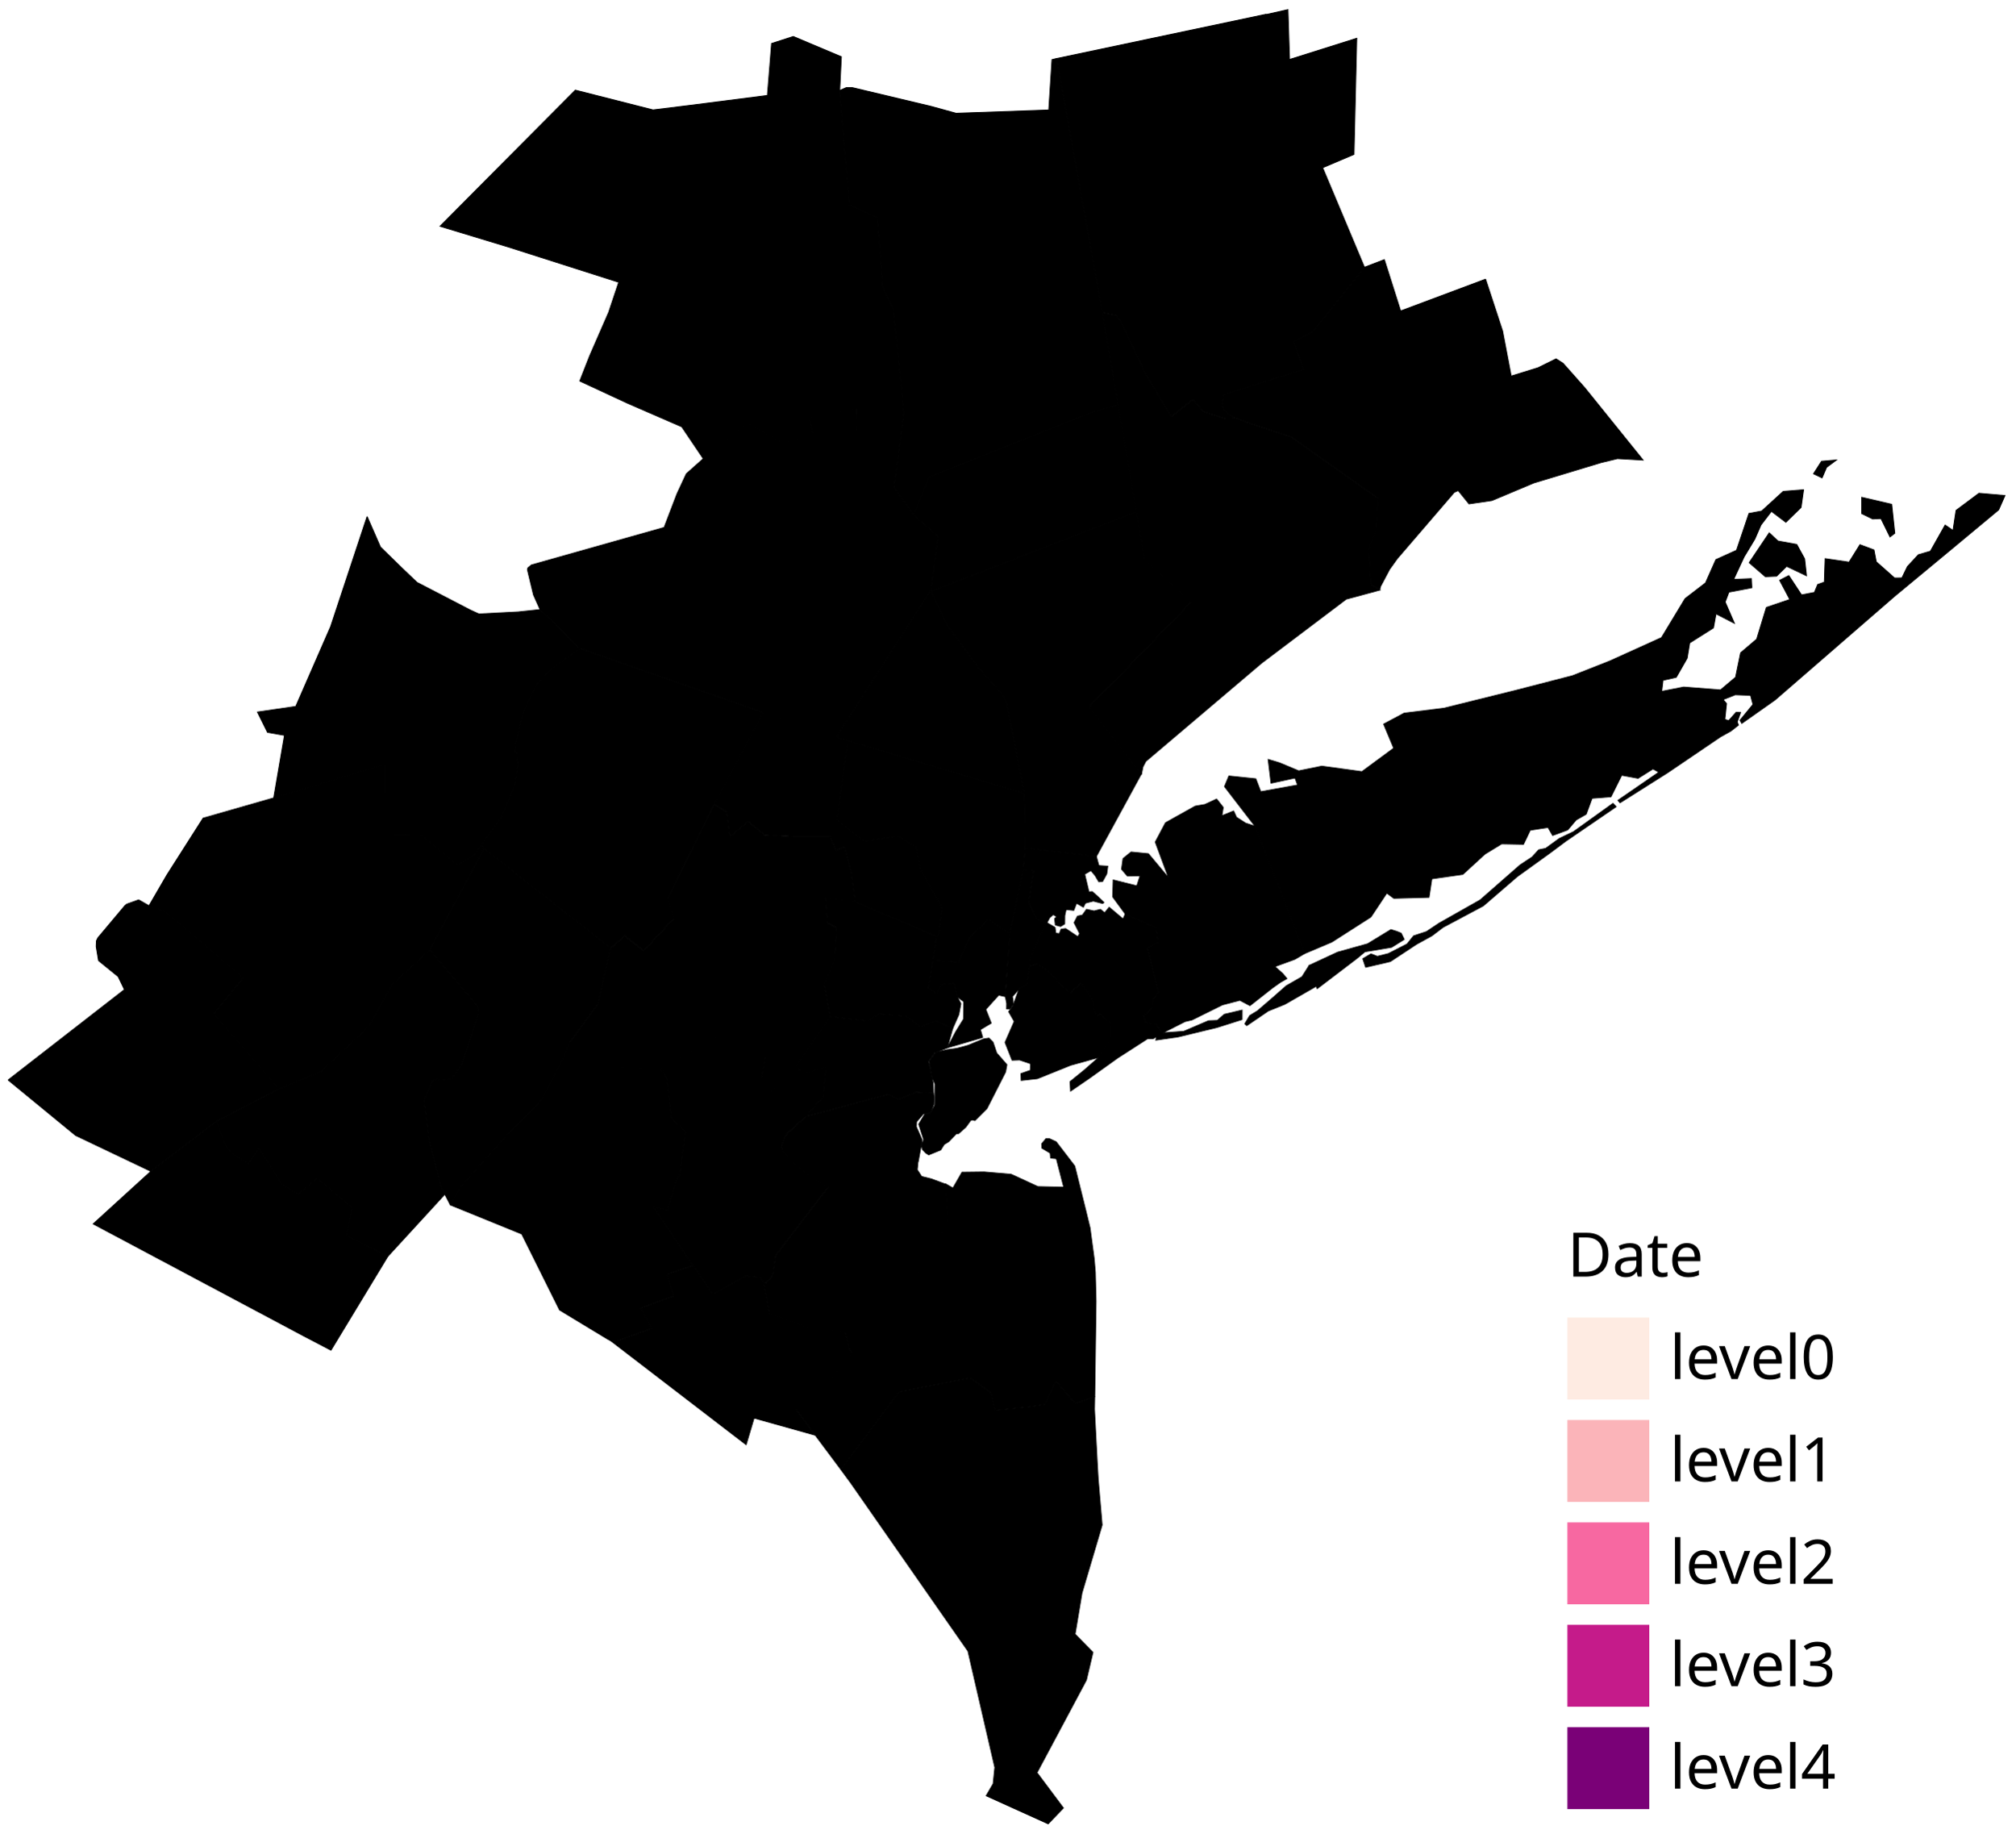
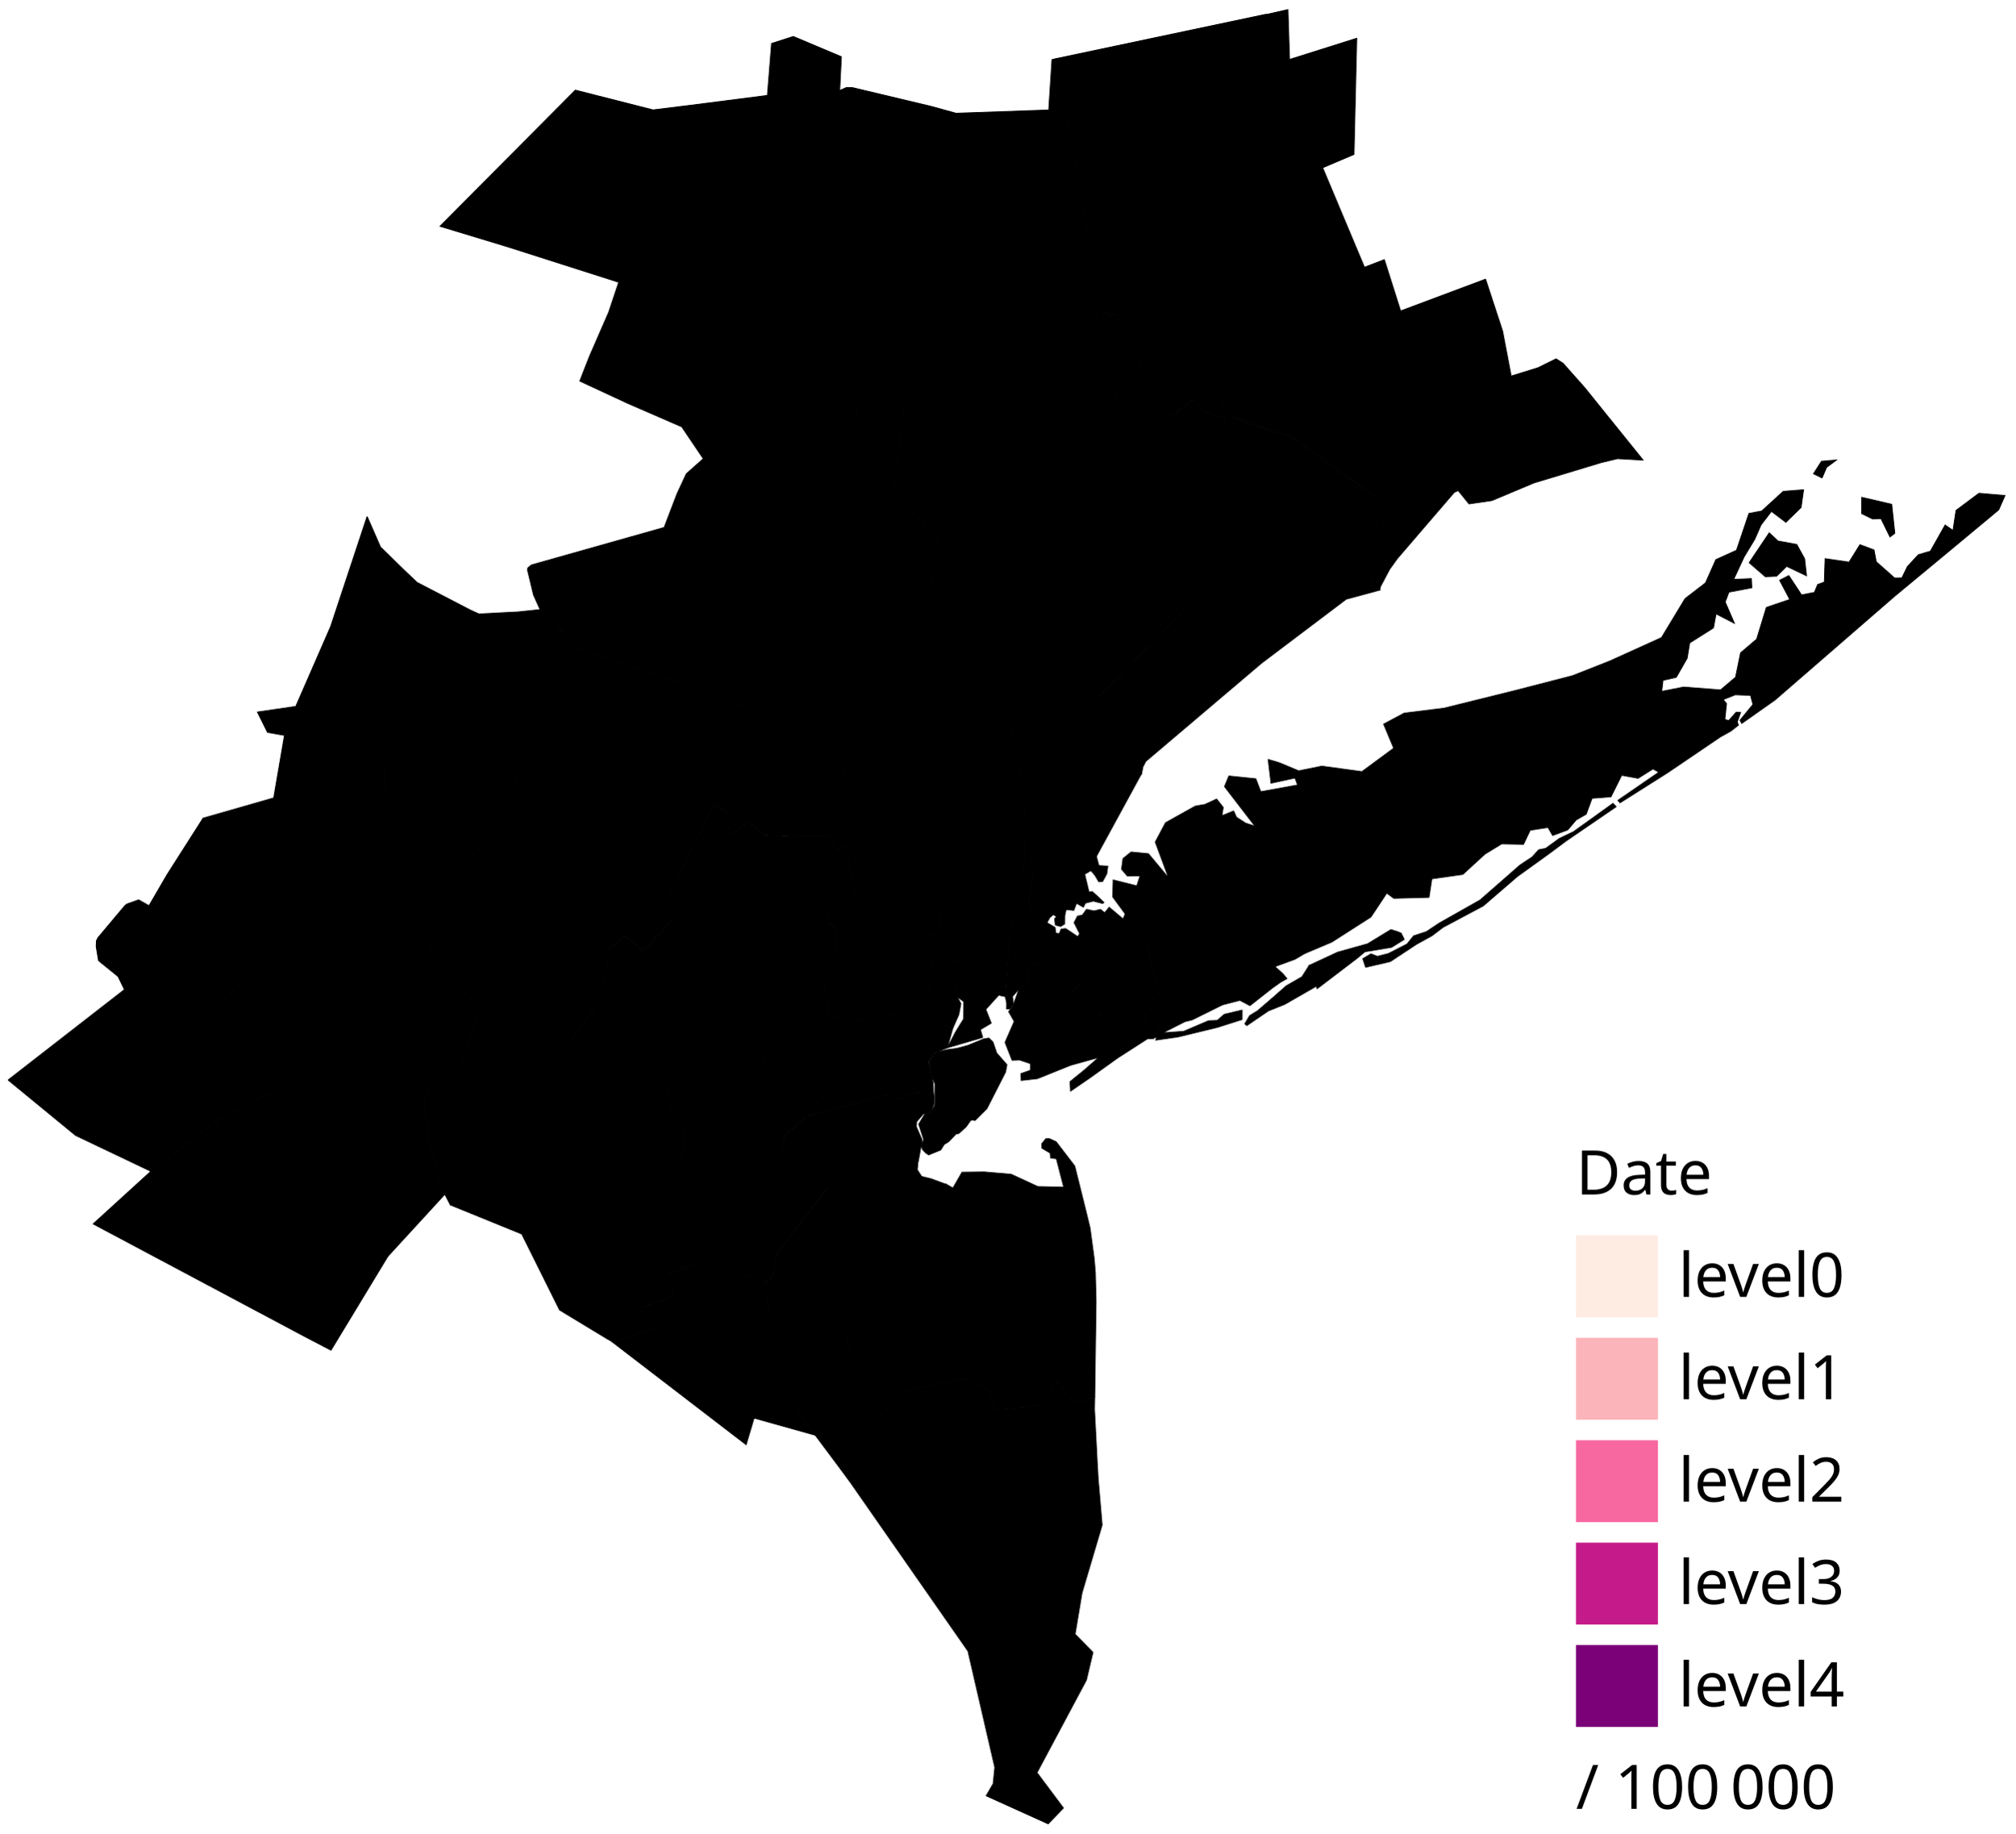
<svg xmlns="http://www.w3.org/2000/svg" id="svg4045" version="1.1" viewBox="0 0 316.019 287.485" height="1086.557" width="1194.401">
  <g transform="translate(108.116 49.338)" id="layer1">
    <g transform="matrix(4.55406 0 0 4.54983 -4052.057 -828.899)" id="g3993" stroke="#000" stroke-width="0.029">
      <path d="m 909.638,171.837 0.74,-0.168 0.055,1.719 2.314,-0.731 -0.095,4.002 -1.079,0.459 1.439,3.43 -1.776,2.218 -0.659,0.34 0.338,0.963 -2.75,0.867 -0.055,0.306 0.037,0.191 0.146,0.146 0.218,0.136 -0.032,0.05 h -0.241 l -0.775,-0.246 -0.357,-0.423 -0.739,0.594 -0.397,-0.639 -0.15,-0.264 -0.323,-0.531 -0.9,-1.89 -0.144,-0.168 -0.467,-0.1 -1.574,-8.743 7.224,-1.528" id="9005" />
      <path d="m 904.534,185.29 -0.546,-3.182 0.467,0.1 0.144,0.168 0.9,1.89 0.323,0.531 0.15,0.264 0.397,0.639 0.739,-0.594 0.357,0.423 0.775,0.246 h 0.241 l 0.032,-0.05 0.626,0.233 1.351,0.442 2.988,2.115 -0.057,1.116 -0.209,0.481 -0.041,0.186 0.05,1.094 0.048,0.109 0.275,0.171 -1.159,0.314 -2.91,2.2 -3.992,3.389 -0.098,0.188 -0.05,0.247 -1.797,-2.312 1.252,-1.278 2.264,-2.334 -1.611,-1.483 -0.282,-1.623 -0.628,-3.68" id="9001" />
      <path d="m 917.183,180.958 0.587,1.792 0.295,1.549 0.926,-0.287 0.62,-0.307 0.241,0.154 0.747,0.843 2.008,2.492 -0.884,-0.05 -0.562,0.136 -2.314,0.7 -1.446,0.608 -0.788,0.115 -0.371,-0.459 -0.136,0.06 -1.961,2.283 -0.266,0.371 -0.314,0.594 -0.021,0.09 v 0.02 l -0.275,-0.171 -0.048,-0.109 -0.05,-1.094 0.041,-0.186 0.209,-0.481 0.057,-1.116 -2.988,-2.115 -1.351,-0.442 -0.626,-0.233 -0.218,-0.136 -0.146,-0.146 -0.037,-0.191 0.055,-0.306 2.75,-0.867 -0.338,-0.963 0.659,-0.34 1.776,-2.218 0.684,-0.262 0.56,1.769 2.927,-1.097" id="9009" />
      <path d="m 898.583,212.137 0.259,0.148 0.313,-0.546 0.762,-0.009 0.929,0.08 0.919,0.424 0.894,0.021 -0.255,-0.987 -0.198,-0.021 -0.014,-0.169 -0.286,-0.171 -0.007,-0.149 0.089,-0.105 0.055,-0.07 h 0.121 l 0.232,0.107 0.639,0.835 0.385,1.55 0.13,0.535 0.011,0.04 0.144,1.075 0.039,0.467 0.025,0.99 -0.045,3.287 -0.669,0.236 -0.669,-0.774 -0.374,0.802 -0.571,0.088 -1.144,0.119 -0.148,-0.609 -0.715,-0.51 -2.444,0.483 -2.008,2.676 -0.893,-1.196 -0.665,-0.901 0.891,-0.659 1.034,-1.221 v -0.06 l -0.095,-0.168 1.559,-1.166 1.854,-3.136 -0.084,-1.347" id="34025" />
      <path d="m 894.981,221.987 2.008,-2.676 2.444,-0.483 0.715,0.51 0.148,0.609 1.144,-0.119 0.571,-0.088 0.374,-0.802 0.669,0.774 0.669,-0.235 -0.009,0.426 0.098,1.879 0.03,0.523 0.136,1.59 -0.694,2.345 -0.237,1.418 0.615,0.626 -0.226,0.956 -1.701,3.19 0.91,1.219 -0.524,0.546 -2.134,-0.967 0.241,-0.415 0.057,-0.562 -0.925,-4.009 -4.042,-5.804 -0.337,-0.458" id="34029" />
      <path d="m 899.519,209.926 -0.071,0.03 -0.162,0.226 -0.253,0.225 h -0.073 l -0.259,0.272 -0.162,0.1 -0.119,0.191 -0.412,0.168 -0.095,-0.06 -0.122,-0.126 -0.035,-0.16 0.082,-0.168 -0.173,-0.542 0.211,-0.354 0.182,-0.008 0.162,-0.292 0.005,-0.735 -0.101,-0.227 -0.102,-0.556 0.225,-0.302 0.404,-0.094 0.314,-0.04 0.224,-0.058 0.177,-0.05 0.53,-0.219 0.187,-0.03 0.137,0.137 0.128,0.378 0.351,0.401 -0.046,0.25 -0.642,1.261 -0.412,0.411 -0.08,-0.02" id="Richmond" />
      <path d="m 895.478,202.42 2.797,1.189 -0.121,0.829 -0.158,0.939 0.285,0.213 0.165,-0.321 0.434,-0.045 0.112,0.469 0.122,0.237 -0.07,0.371 -0.211,0.481 -0.566,-0.259 -0.552,0.206 -0.482,-0.364 -0.945,-0.088 -0.37,0.253 -1.3,-0.157 -0.211,-1.122 0.359,-0.884 0.074,-1.059 -0.306,-0.156 -0.086,-0.878 1.032,0.144" id="34013" />
      <path d="m 894.617,206.375 1.3,0.157 0.37,-0.253 0.945,0.088 0.482,0.364 0.552,-0.206 0.566,0.259 -0.186,0.666 -0.356,0.141 -0.08,0.03 -0.039,0.06 -0.176,0.232 0.056,0.236 0.107,0.515 0.012,0.346 -0.604,-0.034 -0.589,0.246 -0.371,-0.171 -2.349,0.636 -0.483,0.125 0.595,-0.661 0.103,-1.03 -0.758,0.228 -0.293,-0.251 1.196,-1.719" id="34039" />
      <path d="m 900.799,203.522 -0.162,2.161 -0.22,-0.05 -0.445,0.492 0.187,0.474 -0.373,0.223 0.079,0.269 -1.217,0.357 0.287,-0.545 0.272,-0.441 0.01,-0.602 -0.223,-0.167 -0.112,-0.469 -0.434,0.045 -0.165,0.321 -0.285,-0.213 0.158,-0.939 0.88,0.058 0.415,-0.899 0.62,-0.571 0.729,0.496" id="34017" />
      <path d="m 895.222,196.861 6.081,1.819 0.027,1.884 -0.071,0.747 -0.46,2.211 -0.729,-0.496 -0.62,0.571 -0.415,0.899 -0.88,-0.058 0.121,-0.829 0.08,-0.08 0.105,-0.85 -0.025,-0.122 -0.699,-1.228 -0.166,-0.795 -0.605,-0.384 -1.173,0.182 -0.95,-0.732 0.378,-2.739" id="34003" />
      <path d="m 898.171,209.011 0.016,0.129 -0.009,0.273 -0.076,0.195 -0.041,0.094 -0.112,0.006 -0.119,0.01 -0.242,0.28 -0.007,0.176 0.2,0.457 -0.135,0.737 -0.011,0.03 -0.023,0.257 0.151,0.231 0.343,0.086 0.471,0.176 h 0.005 0.005 l 0.084,1.347 -1.854,3.136 -1.559,1.166 -0.124,-0.548 -1.204,-0.114 -1.398,-0.52 -0.207,-1.046 0.105,-0.03 0.209,-0.241 0.099,-0.686 1.802,-2.349 -0.687,-0.414 -0.435,-0.353 -0.449,-0.481 -0.025,-0.168 0.112,-0.331 0.105,-0.129 0.617,-0.568 0.483,-0.125 2.349,-0.636 0.371,0.171 0.589,-0.246 0.604,0.034" id="34023" />
      <path d="m 893.421,208.094 0.293,0.251 0.758,-0.228 -0.103,1.03 -0.595,0.661 -0.617,0.568 -0.105,0.129 -0.112,0.331 0.025,0.168 0.449,0.481 0.435,0.353 0.687,0.414 -1.802,2.349 -0.099,0.686 -0.209,0.241 -0.105,0.03 -0.102,-0.191 -0.515,-0.06 -1.127,0.644 -0.69,-1.004 -0.107,-0.144 -1.263,-1.884 0.487,0.132 0.313,-1.038 0.119,-0.191 0.193,-1.494 -0.475,-0.424 -0.168,-1.395 -0.128,-0.24 -0.112,-0.08 2.676,-1.519 0.299,0.356 0.664,0.688 -0.129,0.761 0.275,0.524 0.891,-0.909" id="34035" />
      <path d="m 890.611,199.061 0.438,0.266 0.113,0.856 0.621,-0.526 0.58,0.47 0.98,0.04 h 1.271 l 0.196,0.485 0.297,-0.125 0.236,0.911 0.135,0.993 -1.032,-0.144 0.086,0.878 0.306,0.156 -0.074,1.059 -0.359,0.884 0.211,1.122 -1.196,1.719 -0.891,0.909 -0.275,-0.524 0.129,-0.761 -0.664,-0.688 -0.299,-0.356 -2.676,1.519 -1.688,-0.078 -1.431,-0.828 0.994,-1.361 0.429,-1.911 0.491,-0.425 0.65,0.51 1.038,-1.109 -0.216,-0.676 1.599,-3.251" id="34027" />
      <path d="m 894.821,196.74 0.401,0.121 -0.378,2.739 0.95,0.732 1.173,-0.182 0.605,0.384 0.166,0.795 0.699,1.228 0.025,0.122 -0.105,0.85 -0.08,0.08 -2.797,-1.189 -0.135,-0.993 -0.236,-0.911 -0.297,0.125 -0.196,-0.485 h -1.271 l -0.98,-0.04 -0.58,-0.47 -0.621,0.526 -0.113,-0.856 -0.438,-0.266 1.694,-3.173 2.516,0.852" id="34031" />
      <path d="m 892.305,195.888 -1.694,3.173 -1.599,3.251 0.216,0.676 -1.038,1.109 -0.65,-0.51 -0.491,0.425 -4.356,-3.432 -0.096,-0.119 0.685,-0.963 0.474,-1.118 0.103,-0.692 -0.032,-0.378 -0.071,-0.07 0.032,-0.313 0.209,-0.892 0.087,-0.257 0.41,-0.843 0.481,-0.522 1.014,-0.731 6.315,2.209" id="34037" />
      <path d="m 882.694,200.58 4.356,3.432 -0.429,1.911 -0.994,1.361 -0.166,0.44 -0.749,1.439 -0.137,0.185 -0.979,0.983 -1.688,1.884 -0.376,0.644 -0.187,-0.362 -0.114,-0.209 -0.424,-1.64 -0.178,-1.387 0.292,-0.686 0.136,-0.04 0.257,0.03 0.26,-0.04 0.351,-0.486 0.578,-1.771 0.009,-0.135 -0.057,-0.136 -1.631,-1.922 1.872,-3.496" id="34041" />
      <path d="m 885.626,207.284 1.431,0.828 1.688,0.078 0.112,0.08 0.128,0.24 0.168,1.395 0.475,0.424 -0.193,1.494 -0.119,0.191 -0.313,1.038 -0.487,-0.132 1.263,1.884 0.107,0.144 -0.896,0.304 0.231,0.75 -1.141,0.416 0.179,0.327 0.201,0.379 -1.211,0.435 h -0.168 l -0.114,-0.06 -1.671,-1.013 -1.302,-2.619 -2.466,-1.005 0.376,-0.644 1.688,-1.884 0.979,-0.983 0.137,-0.185 0.749,-1.439 0.166,-0.44" id="34019" />
      <path d="m 889.887,214.95 0.69,1.004 1.127,-0.644 0.515,0.06 0.102,0.191 0.207,1.046 1.398,0.52 1.204,0.114 0.124,0.548 0.095,0.168 v 0.06 l -1.034,1.221 -0.891,0.659 0.665,0.901 -2.096,-0.588 -0.273,0.918 -4.635,-3.561 h 0.168 l 1.211,-0.435 -0.201,-0.379 -0.179,-0.327 1.141,-0.416 -0.231,-0.75 0.896,-0.304" id="34021" />
      <path id="New York" d="m 901.258,201.418 -0.459,2.211 -0.151,2.163 0.046,0.233 -0.003,0.19 0.103,0.004 0.127,-0.154 -0.013,-0.17 -0.021,-0.103 0.232,-0.265 0.268,-0.154 0.092,-0.625 0.023,-0.271 0.344,-0.811 0.229,-0.422 -0.35,-0.117 -0.281,-0.588 0.174,-1.088 z" transform="translate(0 -.107)" />
      <path d="m 894.94,174.458 0.332,3.938 0.967,0.438 0.188,2.412 0.362,0.738 0.361,3.577 -1.622,0.603 -0.019,-0.745 -1.613,0.316 0.137,0.606 -0.305,0.06 -0.759,0.204 -1.239,-0.696 -1.48,1.246 -0.747,-1.109 -1.865,-0.811 -1.646,-0.765 0.337,-0.859 0.658,-1.51 0.346,-1.036 -3.799,-1.214 -2.355,-0.715 4.66,-4.692 2.676,0.682 1.296,-0.16 2.642,-0.339 0.144,-1.79 0.747,-0.242 1.655,0.699 -0.057,1.166" id="36111" />
      <path d="m 901.33,200.564 2.45,0.291 0.086,0.316 0.307,0.02 -0.035,0.262 -0.143,0.262 -0.13,0.012 -0.123,-0.21 -0.147,-0.178 -0.217,0.126 0.146,0.613 0.115,-0.01 0.192,0.172 0.209,0.2 -0.043,0.034 -0.322,-0.083 -0.273,0.071 -0.069,0.139 -0.236,-0.136 -0.095,0.247 -0.265,-0.029 -0.045,0.212 -0.003,0.284 -0.141,0.087 -0.179,-0.049 -0.024,-0.221 0.073,-0.065 -0.122,-0.074 -0.121,0.104 -0.097,0.177 -0.349,-0.118 -0.282,-0.588 0.175,-1.087 -0.359,-0.033 0.071,-0.747" id="Bronx" />
      <path d="m 900.91,206.009 0.209,-0.589 0.269,-0.154 0.09,-0.624 0.277,-0.089 0.423,0.303 0.405,0.453 0.297,0.245 0.387,-0.334 0.405,0.616 0.007,0.254 0.107,0.272 0.13,-0.077 0.373,0.342 -0.007,0.523 -0.4,0.625 -0.99,0.275 -1.143,0.461 -0.556,0.063 -0.007,-0.235 0.323,-0.112 0.004,-0.232 -0.375,-0.127 -0.259,0.009 -0.241,-0.613 0.316,-0.723 -0.192,-0.337 z" id="Kings" />
      <path d="m 898.09,191.718 0.556,1.166 1.027,1.406 0.916,1.036 0.105,0.264 0.608,3.09 -6.081,-1.819 -0.401,-0.121 3.27,-5.092 v 0.07" id="36087" />
      <path id="36059" d="m 907.922,198.984 -0.406,0.188 -0.33,0.057 -1.023,0.572 -0.352,0.664 0.459,1.238 -0.697,-0.834 -0.596,-0.059 -0.277,0.225 -0.051,0.367 0.201,0.234 0.438,-0.01 -0.113,0.352 -0.814,-0.205 -0.016,0.582 0.434,0.592 1.061,0.475 0.068,0.502 -0.367,0.195 0.385,1.535 -0.195,0.223 0.002,0.289 -0.322,0.287 0.065,0.234 0.223,0.062 0.129,-0.018 0.223,0.312 -0.17,0.012 -0.053,0.236 0.775,-0.113 1.34,-0.326 0.854,-0.271 0.002,-0.322 -0.615,0.146 -0.236,0.209 -0.305,0.012 -0.854,0.365 -0.725,0.051 0.771,-0.391 0.24,-0.057 1.045,-0.518 0.602,-0.158 0.348,0.184 0.772,-0.608 0.273,-0.194 0.226,-0.129 -0.139,-0.167 -0.276,-0.247 0.693,-0.254 0.344,-0.203 -1.713,-4.377 -0.332,-0.109 -0.312,-0.201 -0.098,-0.217 -0.406,0.164 0.047,-0.289 z m 3.189,5.733 -0.249,0.394 -0.54,0.31 -0.477,0.42 -0.514,0.443 -0.27,0.166 -0.166,0.279 0.066,0.061 0.742,-0.506 0.568,-0.229 1.114,-0.64 z" transform="translate(0 -.107)" />
      <path d="m 897.149,185.561 -0.339,2.577 0.678,0.937 0.843,0.745 -0.24,1.828 -3.27,5.092 -2.516,-0.852 -6.315,-2.209 -1.367,-1.337 -0.225,-0.503 -0.209,-0.87 0.016,-0.06 0.121,-0.1 4.571,-1.292 0.442,-1.157 0.321,-0.692 0.587,-0.523 1.48,-1.246 1.239,0.696 0.759,-0.204 0.305,-0.06 -0.137,-0.606 1.613,-0.316 0.019,0.745 1.622,-0.603" id="36071" />
      <path d="m 902.074,203.138 0.284,0.165 0.022,0.197 0.127,0.017 0.059,-0.155 0.156,-0.02 0.421,0.281 0.063,-0.111 -0.19,-0.375 0.115,-0.224 0.17,-0.036 0.141,-0.198 0.258,0.056 0.223,-0.055 0.143,0.119 0.156,-0.192 0.478,0.404 0.076,-0.17 1.061,0.474 0.068,0.501 -0.369,0.196 0.386,1.534 -0.197,0.223 0.002,0.289 -0.321,0.287 0.063,0.234 0.222,0.062 0.13,-0.017 0.227,0.316 -0.306,0.193 -0.199,0.002 -1.034,0.667 -0.968,0.694 -0.649,0.445 -0.016,-0.324 0.486,-0.395 0.515,-0.453 0.4,-0.625 0.007,-0.523 -0.373,-0.342 -0.13,0.077 -0.107,-0.272 -0.007,-0.254 -0.405,-0.616 -0.387,0.334 -0.297,-0.245 -0.405,-0.453 -0.423,-0.303 -0.277,0.089 0.023,-0.271 0.346,-0.811 0.227,-0.422" id="Queens" />
      <path id="36103" d="m 928.476,187.773 0.295,0.141 0.156,-0.364 0.338,-0.252 -0.513,0.044 z m -0.342,0.551 -0.701,0.056 -0.742,0.678 -0.438,0.082 -0.428,1.27 -0.711,0.322 -0.357,0.803 -0.703,0.541 -0.812,1.344 -1.775,0.805 -1.293,0.51 -1.988,0.514 -2.439,0.605 -1.367,0.17 -0.705,0.377 0.346,0.83 -1.096,0.809 -1.381,-0.189 -0.795,0.162 -0.658,-0.275 -0.393,-0.119 0.098,0.816 0.826,-0.18 0.09,0.246 -1.271,0.23 -0.17,-0.445 -0.926,-0.096 -0.15,0.363 1.053,1.371 1.713,4.379 0.928,-0.393 1.346,-0.863 0.547,-0.824 0.242,0.18 1.211,-0.033 0.098,-0.639 1.066,-0.152 0.764,-0.701 0.572,-0.35 0.754,0.014 0.232,-0.486 0.613,-0.096 0.16,0.277 0.518,-0.191 0.291,-0.344 0.346,-0.199 0.201,-0.547 0.652,-0.051 0.369,-0.742 0.564,0.104 0.514,-0.324 0.203,0.115 -1.41,0.971 0.072,0.082 1.641,-1.039 1.814,-1.232 0.365,-0.204 0.257,-0.202 -0.043,-0.108 0.117,-0.326 -0.153,-0.006 -0.256,0.288 -0.133,-0.043 0.058,-0.547 -0.121,-0.137 0.42,-0.166 0.528,0.019 0.084,0.315 -0.446,0.544 0.06,0.108 1.149,-0.811 4.107,-3.566 1.828,-1.516 1.762,-1.467 0.217,-0.492 -0.896,-0.078 -0.789,0.59 -0.105,0.691 -0.271,-0.186 -0.508,0.902 -0.414,0.121 -0.377,0.408 -0.191,0.393 -0.25,0.002 -0.631,-0.559 -0.078,-0.408 -0.484,-0.182 -0.375,0.602 -0.824,-0.121 -0.027,0.809 -0.229,0.082 -0.113,0.273 -0.443,0.086 -0.438,-0.666 -0.316,0.162 0.35,0.662 -0.807,0.273 -0.334,1.094 -0.553,0.471 -0.174,0.842 -0.518,0.438 -1.268,-0.1 -0.758,0.15 0.045,-0.383 0.457,-0.105 0.375,-0.656 0.088,-0.529 0.818,-0.518 0.088,-0.484 0.633,0.326 -0.318,-0.732 0.129,-0.342 0.789,-0.152 -0.016,-0.312 -0.611,0.027 0.361,-0.777 0.369,-0.613 0.213,-0.488 0.359,-0.469 0.498,0.377 0.523,-0.512 z m 2.002,0.261 v 0.561 l 0.377,0.184 0.285,-0.014 0.311,0.633 0.166,-0.127 -0.107,-0.996 z m -3.184,1.223 -0.691,1.029 0.557,0.482 0.385,-0.016 0.348,-0.342 0.684,0.326 -0.065,-0.584 -0.271,-0.494 -0.648,-0.119 z m -5.381,9.326 -1.357,0.975 -0.486,0.232 -0.475,0.344 -0.24,0.049 -0.225,0.248 -0.418,0.277 -1.371,1.203 -1.422,0.805 -0.428,0.287 -0.443,0.146 -0.225,0.281 -0.645,0.33 -0.379,0.096 -0.219,-0.086 -0.281,0.166 0.098,0.293 0.85,-0.199 0.902,-0.596 0.529,-0.291 0.385,-0.293 1.387,-0.74 1.17,-1.01 1.131,-0.816 0.541,-0.404 1.729,-1.184 z m -7.646,4.35 -0.803,0.49 -1.033,0.289 -0.979,0.455 0.275,0.799 1.371,-1.045 0.273,-0.227 0.918,-0.154 0.434,-0.271 -0.105,-0.213 -0.143,-0.057 z" transform="translate(0 -.107)" />
      <path d="m 898.09,191.718 7.071,-2.748 0.282,1.623 1.611,1.483 -2.264,2.334 -1.252,1.278 1.797,2.312 -1.556,2.855 -2.45,-0.291 -0.027,-1.884 -0.608,-3.09 -0.105,-0.264 -0.916,-1.036 -1.027,-1.406 -0.556,-1.166" id="36119" />
      <path d="m 904.534,185.29 0.628,3.68 -7.071,2.748 v -0.07 l 0.24,-1.828 -0.843,-0.745 0.531,-1.303 5.705,-2.266 0.809,-0.216" id="36079" />
      <path d="m 902.414,173.365 1.574,8.743 0.546,3.182 -0.809,0.216 -5.705,2.266 -0.531,1.303 -0.678,-0.937 0.339,-2.577 -0.361,-3.577 -0.362,-0.738 -0.188,-2.412 -0.967,-0.438 -0.332,-3.938 0.226,-0.1 h 0.216 l 2.721,0.65 0.847,0.234 3.191,-0.113 0.112,-1.736 0.16,-0.04" id="36027" />
      <path d="m 866.304,208.562 4.008,-3.118 -0.218,-0.451 -0.674,-0.548 -0.08,-0.483 0.007,-0.199 0.05,-0.104 0.925,-1.102 0.07,-0.06 0.41,-0.146 0.353,0.201 0.547,0.193 2.692,2.298 -1.014,1.239 2.245,2.587 -2.147,1.114 -2.259,1.721 -2.588,-1.234 -2.327,-1.913" id="42025" />
      <path d="m 878.668,189.138 0.46,1.053 0.738,0.723 0.522,0.497 1.831,0.95 0.298,0.137 1.351,-0.07 0.754,-0.08 1.367,1.337 -1.014,0.731 -0.481,0.522 -0.41,0.843 -0.087,0.257 -0.209,0.892 -0.032,0.313 0.071,0.07 0.032,0.378 -0.103,0.692 -0.474,1.118 -0.685,0.963 -0.234,0.328 -0.578,0.362 -1.25,-1.028 -1.25,-0.017 -0.016,-2.432 -3.817,1.163 0.371,-2.159 -0.585,-0.104 -0.347,-0.699 1.32,-0.193 1.201,-2.752 1.255,-3.792" id="42103" />
      <path d="m 875.453,198.837 3.817,-1.163 0.016,2.432 1.25,0.017 1.25,1.028 0.578,-0.362 0.234,-0.328 0.096,0.119 -1.872,3.496 -1.299,1.2 -0.81,1.457 -1.634,1.534 -1.454,0.608 -2.245,-2.587 1.014,-1.239 -2.692,-2.298 -0.547,-0.193 0.619,-1.066 1.246,-1.956 2.434,-0.698" id="42089" />
      <path d="m 880.822,204.076 1.631,1.922 0.057,0.136 -0.009,0.135 -0.578,1.771 -0.351,0.486 -0.26,0.04 -0.257,-0.03 -0.136,0.04 -0.292,0.686 0.178,1.387 0.424,1.64 0.114,0.209 -1.961,2.139 -1.428,-0.709 0.19,-0.972 -1.2,-1.013 -0.653,0.555 -0.571,-0.353 -0.778,-1.241 -0.363,0.535 -0.571,-0.353 -0.226,-0.285 -0.305,-0.812 2.147,-1.114 1.454,-0.608 1.634,-1.534 0.81,-1.457 1.299,-1.2" id="42095" />
      <path d="m 873.478,209.988 0.305,0.812 0.226,0.285 0.571,0.353 0.363,-0.535 0.778,1.241 0.571,0.353 0.653,-0.555 1.2,1.013 -0.19,0.972 1.428,0.709 -1.959,3.236 -0.916,-0.479 -7.272,-3.874 1.984,-1.81 2.259,-1.721" id="42077" />
    </g>
-     <g id="g1003" transform="matrix(0.3211259,0,0,0.3211259,201.904,-371.3072)">
+     <g id="g1003" transform="matrix(0.3211259,0,0,0.3211259,203.2601,-384.1898)">
      <g id="Text" font-size="30" font-family="Verdana" fill="#000">
        <text x="-200" y="1626">
          <tspan x="-200" y="1626">Date</tspan>
        </text>
        <text x="-150" y="1676">
          <tspan x="-150" y="1676">level0</tspan>
        </text>
        <text x="-150" y="1726">
          <tspan x="-150" y="1726">level1</tspan>
        </text>
        <text x="-150" y="1776">
          <tspan x="-150" y="1776">level2</tspan>
        </text>
        <text x="-150" y="1826">
          <tspan x="-150" y="1826">level3</tspan>
        </text>
        <text x="-150" y="1876">
          <tspan x="-150" y="1876">level4</tspan>
        </text>
+         <text x="-200" y="1926">
+           <tspan x="-200" y="1926">/ 100 000</tspan>
+         </text>
      </g>
      <g id="legend-boxes">
        <path d="m -200 1646 h 40 v 40 h -40 z" fill="#feebe2" />
        <path d="m -200 1696 h 40 v 40 h -40 z" fill="#fbb4b9" />
        <path d="m -200 1746 h 40 v 40 h -40 z" fill="#f768a1" />
        <path d="m -200 1796 h 40 v 40 h -40 z" fill="#c51b8a" />
        <path d="m -200 1846 h 40 v 40 h -40 z" fill="#7a0177" />
      </g>
    </g>
  </g>
</svg>
